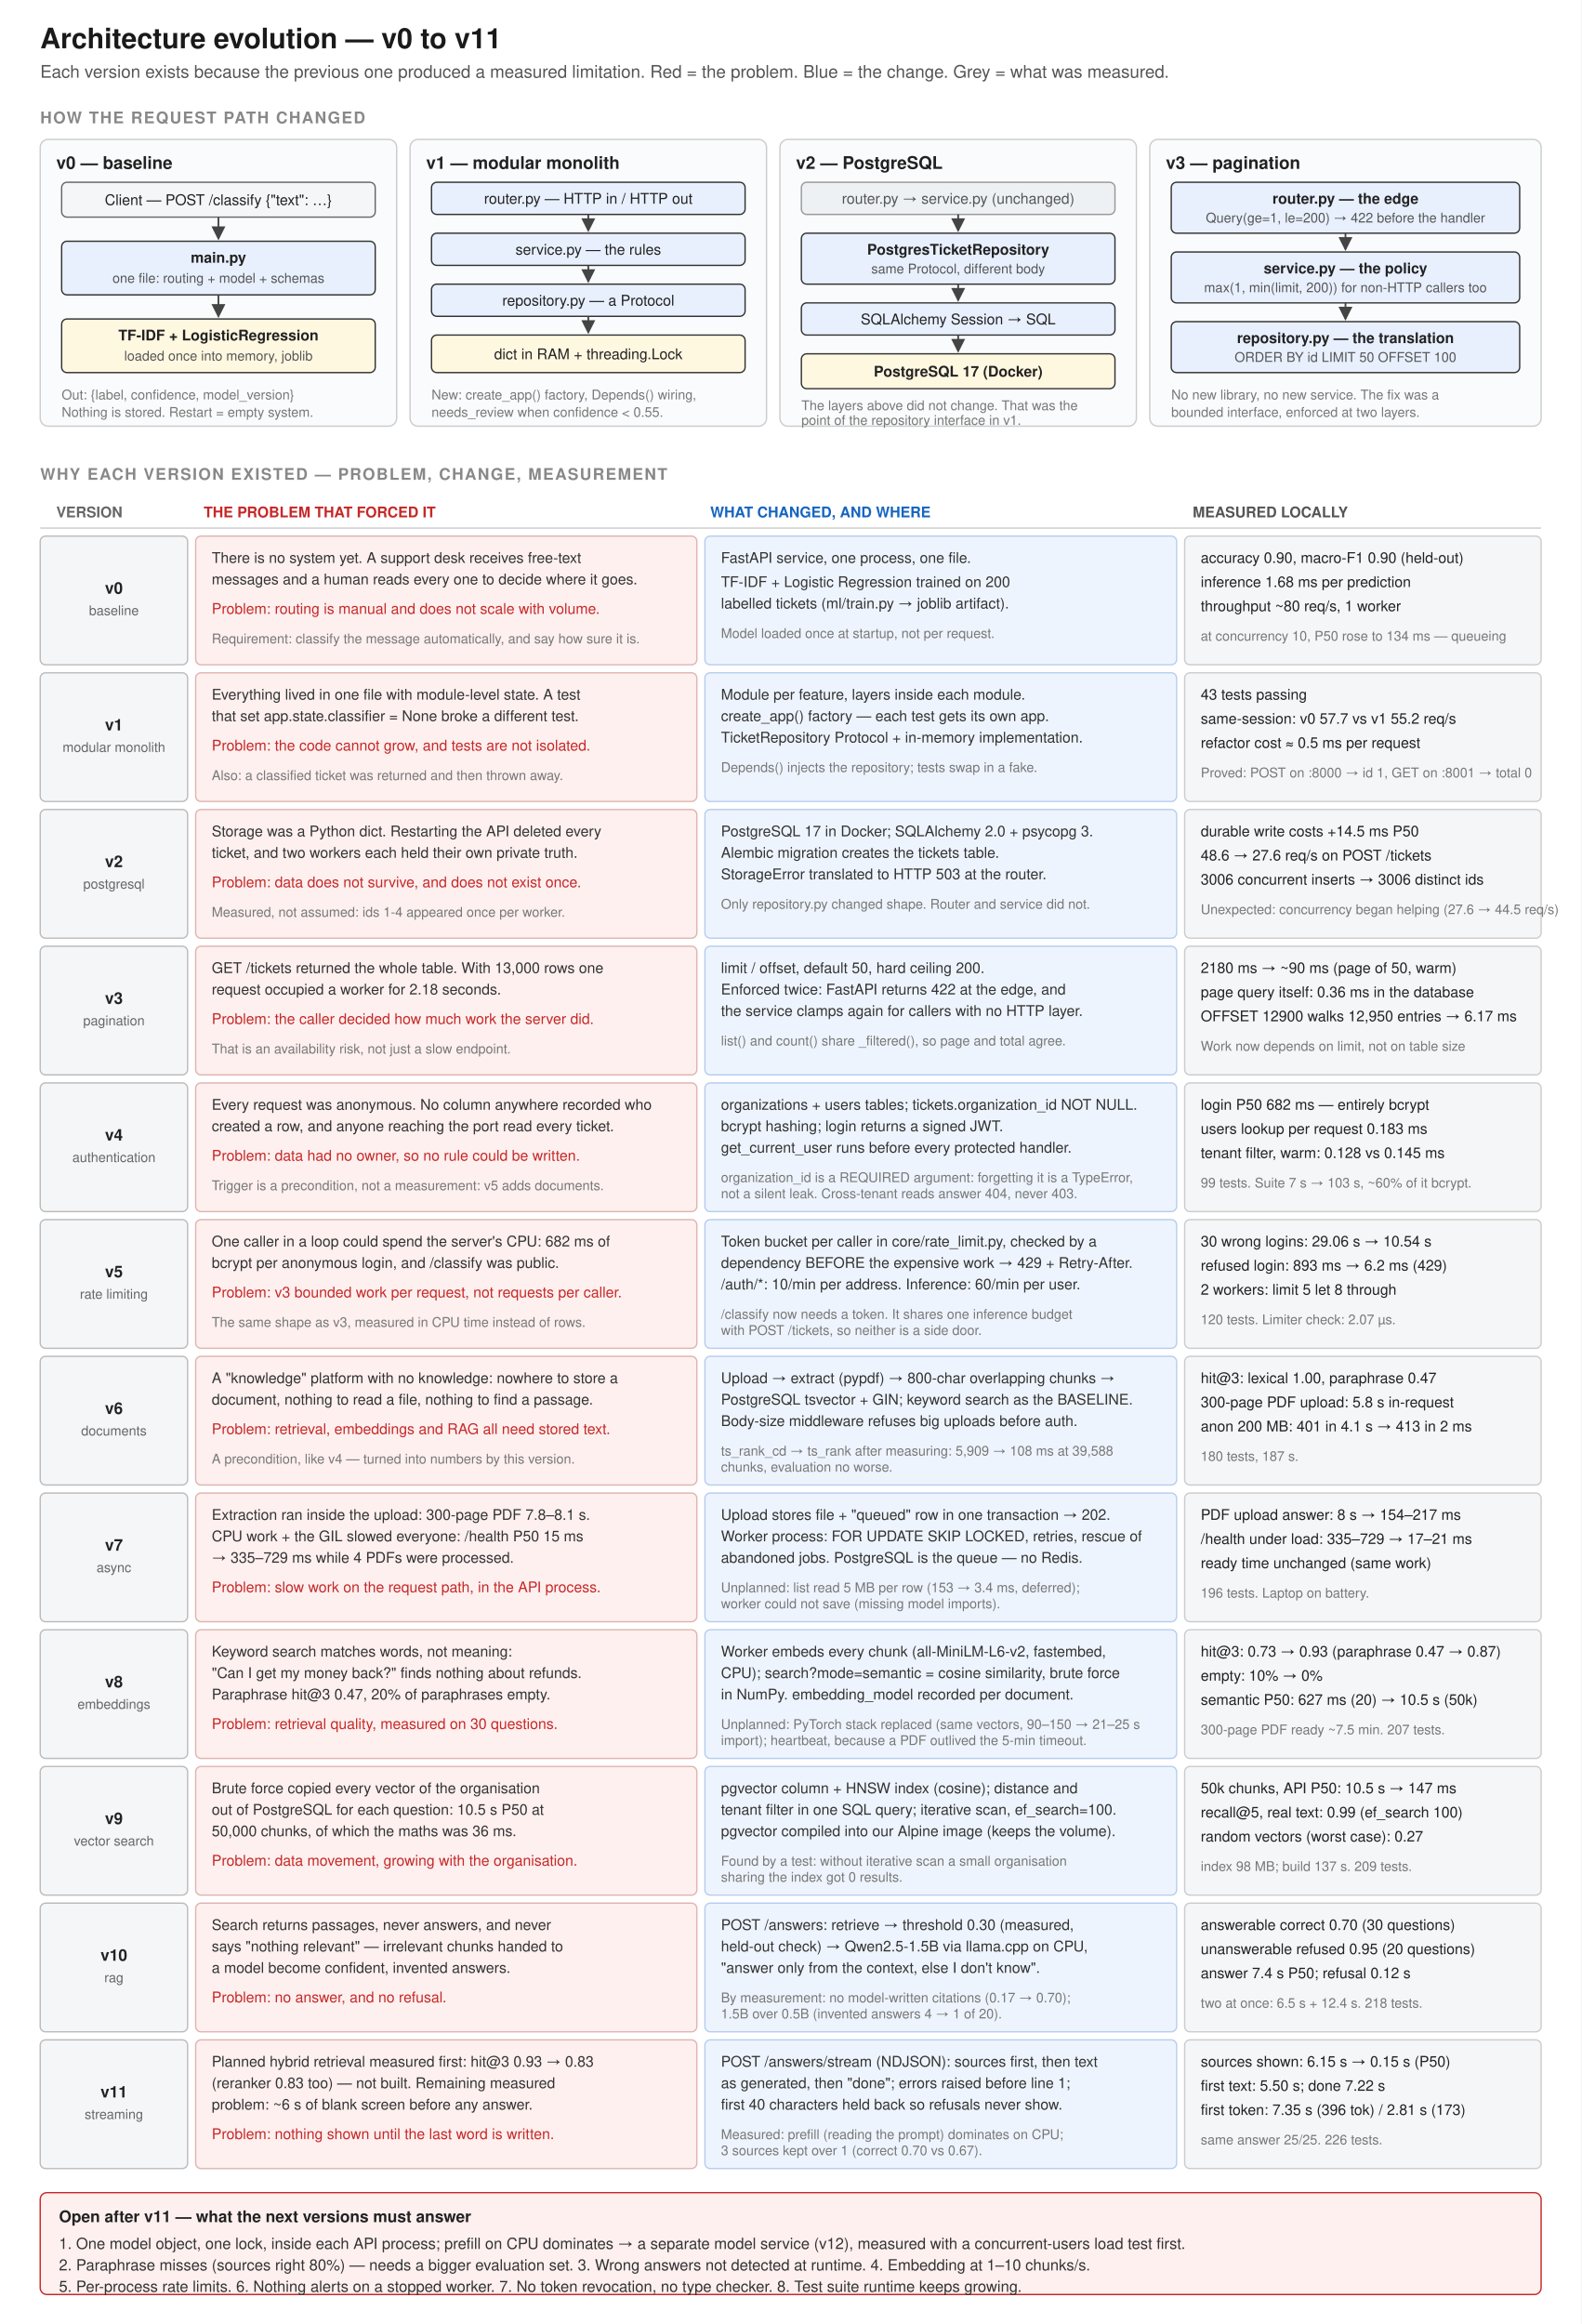
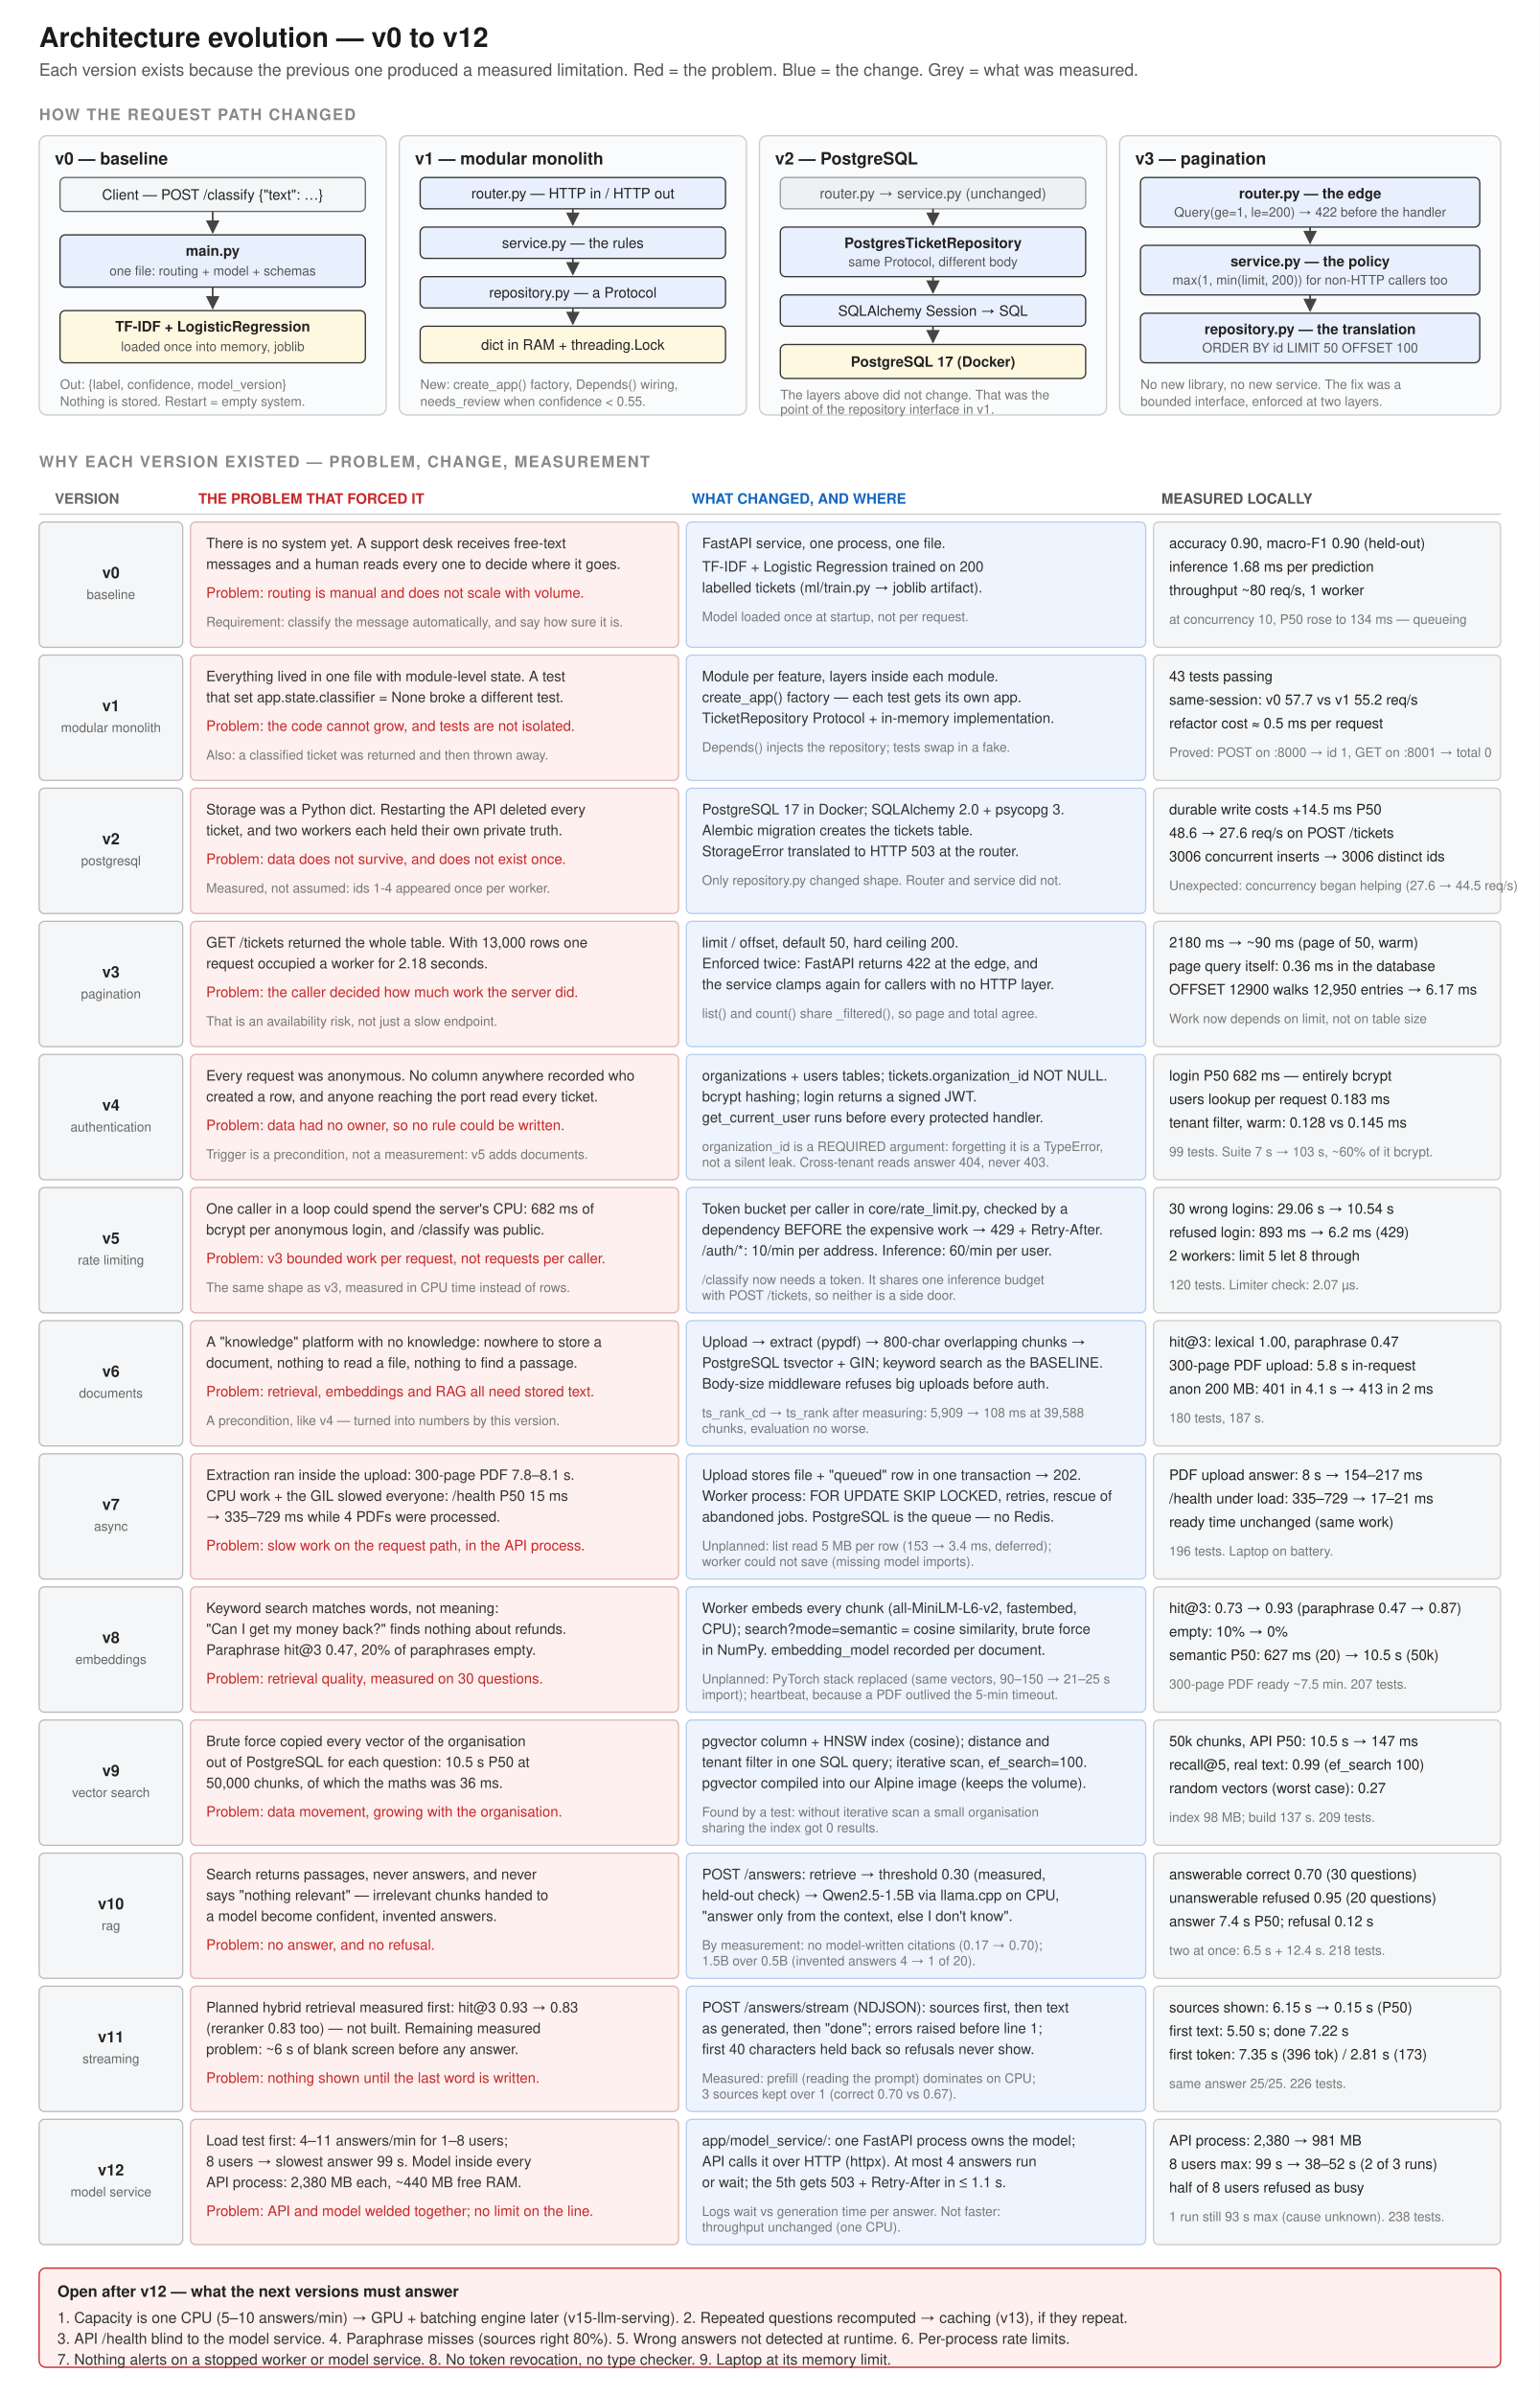
- <svg xmlns="http://www.w3.org/2000/svg" width="1180" height="1734" viewBox="0 0 1180 1734" font-family="Segoe UI, Helvetica, Arial, sans-serif" font-size="13">
+ <svg xmlns="http://www.w3.org/2000/svg" width="1180" height="1836" viewBox="0 0 1180 1836" font-family="Segoe UI, Helvetica, Arial, sans-serif" font-size="13">
  <defs>
    <marker id="a" markerWidth="8" markerHeight="8" refX="7" refY="4" orient="auto" markerUnits="strokeWidth">
      <path d="M0,0 L8,4 L0,8 z" fill="#444" />
    </marker>
  </defs>
-   <rect width="1180" height="1734" fill="#ffffff" />
-   <text x="30" y="36" font-size="21" font-weight="bold" fill="#1a1a1a">Architecture evolution — v0 to v11</text>
+   <rect width="1180" height="1836" fill="#ffffff" />
+   <text x="30" y="36" font-size="21" font-weight="bold" fill="#1a1a1a">Architecture evolution — v0 to v12</text>
  <text x="30" y="58" fill="#555">Each version exists because the previous one produced a measured limitation. Red = the problem. Blue = the change. Grey = what was measured.</text>
  <text x="30" y="92" font-size="12" font-weight="bold" fill="#888" letter-spacing="1">HOW THE REQUEST PATH CHANGED</text>
  <rect x="30" y="104" width="266" height="214" rx="6" fill="#fafbfc" stroke="#ccc" />
  <text x="42" y="126" font-weight="bold" font-size="13" fill="#222">v0 — baseline</text>
  <rect x="46" y="136" width="234" height="26" rx="4" fill="#f4f6f8" stroke="#666" />
  <text x="163" y="153" text-anchor="middle" font-size="11" fill="#222">Client — POST /classify {"text": …}</text>
  <line x1="163" y1="162" x2="163" y2="178" stroke="#444" stroke-width="1.3" marker-end="url(#a)" />
  <rect x="46" y="180" width="234" height="40" rx="4" fill="#e8f0fe" stroke="#333" />
  <text x="163" y="196" text-anchor="middle" font-size="11" font-weight="bold" fill="#222">main.py</text>
  <text x="163" y="211" text-anchor="middle" font-size="10" fill="#555">one file: routing + model + schemas</text>
  <line x1="163" y1="220" x2="163" y2="236" stroke="#444" stroke-width="1.3" marker-end="url(#a)" />
  <rect x="46" y="238" width="234" height="40" rx="4" fill="#fff8e1" stroke="#333" />
  <text x="163" y="254" text-anchor="middle" font-size="11" font-weight="bold" fill="#222">TF-IDF + LogisticRegression</text>
  <text x="163" y="269" text-anchor="middle" font-size="10" fill="#555">loaded once into memory, joblib</text>
  <text x="46" y="298" font-size="10" fill="#777">Out: {label, confidence, model_version}</text>
  <text x="46" y="311" font-size="10" fill="#777">Nothing is stored. Restart = empty system.</text>
  <rect x="306" y="104" width="266" height="214" rx="6" fill="#fafbfc" stroke="#ccc" />
  <text x="318" y="126" font-weight="bold" font-size="13" fill="#222">v1 — modular monolith</text>
  <rect x="322" y="136" width="234" height="24" rx="4" fill="#e8f0fe" stroke="#333" />
  <text x="439" y="152" text-anchor="middle" font-size="11" fill="#222">router.py — HTTP in / HTTP out</text>
  <line x1="439" y1="160" x2="439" y2="172" stroke="#444" stroke-width="1.3" marker-end="url(#a)" />
  <rect x="322" y="174" width="234" height="24" rx="4" fill="#e8f0fe" stroke="#333" />
  <text x="439" y="190" text-anchor="middle" font-size="11" fill="#222">service.py — the rules</text>
  <line x1="439" y1="198" x2="439" y2="210" stroke="#444" stroke-width="1.3" marker-end="url(#a)" />
  <rect x="322" y="212" width="234" height="24" rx="4" fill="#e8f0fe" stroke="#333" />
  <text x="439" y="228" text-anchor="middle" font-size="11" fill="#222">repository.py — a Protocol</text>
  <line x1="439" y1="236" x2="439" y2="248" stroke="#444" stroke-width="1.3" marker-end="url(#a)" />
  <rect x="322" y="250" width="234" height="28" rx="4" fill="#fff8e1" stroke="#333" />
  <text x="439" y="268" text-anchor="middle" font-size="11" fill="#222">dict in RAM + threading.Lock</text>
  <text x="322" y="298" font-size="10" fill="#777">New: create_app() factory, Depends() wiring,</text>
  <text x="322" y="311" font-size="10" fill="#777">needs_review when confidence &lt; 0.55.</text>
  <rect x="582" y="104" width="266" height="214" rx="6" fill="#fafbfc" stroke="#ccc" />
  <text x="594" y="126" font-weight="bold" font-size="13" fill="#222">v2 — PostgreSQL</text>
  <rect x="598" y="136" width="234" height="24" rx="4" fill="#eef1f4" stroke="#999" />
  <text x="715" y="152" text-anchor="middle" font-size="11" fill="#555">router.py → service.py (unchanged)</text>
  <line x1="715" y1="160" x2="715" y2="172" stroke="#444" stroke-width="1.3" marker-end="url(#a)" />
  <rect x="598" y="174" width="234" height="38" rx="4" fill="#e8f0fe" stroke="#333" />
  <text x="715" y="190" text-anchor="middle" font-size="11" font-weight="bold" fill="#222">PostgresTicketRepository</text>
  <text x="715" y="204" text-anchor="middle" font-size="10" fill="#555">same Protocol, different body</text>
  <line x1="715" y1="212" x2="715" y2="224" stroke="#444" stroke-width="1.3" marker-end="url(#a)" />
  <rect x="598" y="226" width="234" height="24" rx="4" fill="#e8f0fe" stroke="#333" />
  <text x="715" y="242" text-anchor="middle" font-size="11" fill="#222">SQLAlchemy Session → SQL</text>
  <line x1="715" y1="250" x2="715" y2="262" stroke="#444" stroke-width="1.3" marker-end="url(#a)" />
  <rect x="598" y="264" width="234" height="26" rx="4" fill="#fff8e1" stroke="#333" />
  <text x="715" y="281" text-anchor="middle" font-size="11" font-weight="bold" fill="#222">PostgreSQL 17 (Docker)</text>
  <text x="598" y="306" font-size="10" fill="#777">The layers above did not change. That was the</text>
  <text x="598" y="317" font-size="10" fill="#777">point of the repository interface in v1.</text>
  <rect x="858" y="104" width="292" height="214" rx="6" fill="#fafbfc" stroke="#ccc" />
  <text x="870" y="126" font-weight="bold" font-size="13" fill="#222">v3 — pagination</text>
  <rect x="874" y="136" width="260" height="38" rx="4" fill="#e8f0fe" stroke="#333" />
  <text x="1004" y="152" text-anchor="middle" font-size="11" font-weight="bold" fill="#222">router.py — the edge</text>
  <text x="1004" y="166" text-anchor="middle" font-size="10" fill="#555">Query(ge=1, le=200) → 422 before the handler</text>
  <line x1="1004" y1="174" x2="1004" y2="186" stroke="#444" stroke-width="1.3" marker-end="url(#a)" />
  <rect x="874" y="188" width="260" height="38" rx="4" fill="#e8f0fe" stroke="#333" />
  <text x="1004" y="204" text-anchor="middle" font-size="11" font-weight="bold" fill="#222">service.py — the policy</text>
  <text x="1004" y="218" text-anchor="middle" font-size="10" fill="#555">max(1, min(limit, 200)) for non-HTTP callers too</text>
  <line x1="1004" y1="226" x2="1004" y2="238" stroke="#444" stroke-width="1.3" marker-end="url(#a)" />
  <rect x="874" y="240" width="260" height="38" rx="4" fill="#e8f0fe" stroke="#333" />
  <text x="1004" y="256" text-anchor="middle" font-size="11" font-weight="bold" fill="#222">repository.py — the translation</text>
  <text x="1004" y="270" text-anchor="middle" font-size="10" fill="#555">ORDER BY id LIMIT 50 OFFSET 100</text>
  <text x="874" y="298" font-size="10" fill="#777">No new library, no new service. The fix was a</text>
  <text x="874" y="311" font-size="10" fill="#777">bounded interface, enforced at two layers.</text>
  <text x="30" y="358" font-size="12" font-weight="bold" fill="#888" letter-spacing="1">WHY EACH VERSION EXISTED — PROBLEM, CHANGE, MEASUREMENT</text>
  <text x="42" y="386" font-size="11" font-weight="bold" fill="#666">VERSION</text>
  <text x="152" y="386" font-size="11" font-weight="bold" fill="#c62828">THE PROBLEM THAT FORCED IT</text>
  <text x="530" y="386" font-size="11" font-weight="bold" fill="#1565c0">WHAT CHANGED, AND WHERE</text>
  <text x="890" y="386" font-size="11" font-weight="bold" fill="#555">MEASURED LOCALLY</text>
  <line x1="30" y1="394" x2="1150" y2="394" stroke="#ccc" />
  <rect x="30" y="400" width="110" height="96" rx="4" fill="#f4f6f8" stroke="#bbb" />
  <text x="85" y="443" text-anchor="middle" font-size="12" font-weight="bold" fill="#222">v0</text>
  <text x="85" y="459" text-anchor="middle" font-size="10" fill="#666">baseline</text>
  <rect x="146" y="400" width="374" height="96" rx="4" fill="#fdf0ef" stroke="#e0b4b0" />
  <text x="158" y="420" font-size="11" fill="#333">There is no system yet. A support desk receives free-text</text>
  <text x="158" y="436" font-size="11" fill="#333">messages and a human reads every one to decide where it goes.</text>
  <text x="158" y="458" font-size="11" fill="#c62828">Problem: routing is manual and does not scale with volume.</text>
  <text x="158" y="480" font-size="10" fill="#777">Requirement: classify the message automatically, and say how sure it is.</text>
  <rect x="526" y="400" width="352" height="96" rx="4" fill="#eef4fd" stroke="#b6cdf0" />
  <text x="538" y="420" font-size="11" fill="#333">FastAPI service, one process, one file.</text>
  <text x="538" y="438" font-size="11" fill="#333">TF-IDF + Logistic Regression trained on 200</text>
  <text x="538" y="454" font-size="11" fill="#333">labelled tickets (ml/train.py → joblib artifact).</text>
  <text x="538" y="476" font-size="10" fill="#777">Model loaded once at startup, not per request.</text>
  <rect x="884" y="400" width="266" height="96" rx="4" fill="#f4f6f8" stroke="#ccc" />
  <text x="896" y="420" font-size="11" fill="#222">accuracy 0.90, macro-F1 0.90 (held-out)</text>
  <text x="896" y="438" font-size="11" fill="#222">inference 1.68 ms per prediction</text>
  <text x="896" y="456" font-size="11" fill="#222">throughput ~80 req/s, 1 worker</text>
  <text x="896" y="478" font-size="10" fill="#777">at concurrency 10, P50 rose to 134 ms — queueing</text>
  <rect x="30" y="502" width="110" height="96" rx="4" fill="#f4f6f8" stroke="#bbb" />
  <text x="85" y="545" text-anchor="middle" font-size="12" font-weight="bold" fill="#222">v1</text>
  <text x="85" y="561" text-anchor="middle" font-size="10" fill="#666">modular monolith</text>
  <rect x="146" y="502" width="374" height="96" rx="4" fill="#fdf0ef" stroke="#e0b4b0" />
  <text x="158" y="522" font-size="11" fill="#333">Everything lived in one file with module-level state. A test</text>
  <text x="158" y="538" font-size="11" fill="#333">that set app.state.classifier = None broke a different test.</text>
  <text x="158" y="560" font-size="11" fill="#c62828">Problem: the code cannot grow, and tests are not isolated.</text>
  <text x="158" y="582" font-size="10" fill="#777">Also: a classified ticket was returned and then thrown away.</text>
  <rect x="526" y="502" width="352" height="96" rx="4" fill="#eef4fd" stroke="#b6cdf0" />
  <text x="538" y="522" font-size="11" fill="#333">Module per feature, layers inside each module.</text>
  <text x="538" y="538" font-size="11" fill="#333">create_app() factory — each test gets its own app.</text>
  <text x="538" y="554" font-size="11" fill="#333">TicketRepository Protocol + in-memory implementation.</text>
  <text x="538" y="576" font-size="10" fill="#777">Depends() injects the repository; tests swap in a fake.</text>
  <rect x="884" y="502" width="266" height="96" rx="4" fill="#f4f6f8" stroke="#ccc" />
  <text x="896" y="522" font-size="11" fill="#222">43 tests passing</text>
  <text x="896" y="540" font-size="11" fill="#222">same-session: v0 57.7 vs v1 55.2 req/s</text>
  <text x="896" y="558" font-size="11" fill="#222">refactor cost ≈ 0.5 ms per request</text>
  <text x="896" y="580" font-size="10" fill="#777">Proved: POST on :8000 → id 1, GET on :8001 → total 0</text>
  <rect x="30" y="604" width="110" height="96" rx="4" fill="#f4f6f8" stroke="#bbb" />
  <text x="85" y="647" text-anchor="middle" font-size="12" font-weight="bold" fill="#222">v2</text>
  <text x="85" y="663" text-anchor="middle" font-size="10" fill="#666">postgresql</text>
  <rect x="146" y="604" width="374" height="96" rx="4" fill="#fdf0ef" stroke="#e0b4b0" />
  <text x="158" y="624" font-size="11" fill="#333">Storage was a Python dict. Restarting the API deleted every</text>
  <text x="158" y="640" font-size="11" fill="#333">ticket, and two workers each held their own private truth.</text>
  <text x="158" y="662" font-size="11" fill="#c62828">Problem: data does not survive, and does not exist once.</text>
  <text x="158" y="684" font-size="10" fill="#777">Measured, not assumed: ids 1-4 appeared once per worker.</text>
  <rect x="526" y="604" width="352" height="96" rx="4" fill="#eef4fd" stroke="#b6cdf0" />
  <text x="538" y="624" font-size="11" fill="#333">PostgreSQL 17 in Docker; SQLAlchemy 2.0 + psycopg 3.</text>
  <text x="538" y="640" font-size="11" fill="#333">Alembic migration creates the tickets table.</text>
  <text x="538" y="656" font-size="11" fill="#333">StorageError translated to HTTP 503 at the router.</text>
  <text x="538" y="678" font-size="10" fill="#777">Only repository.py changed shape. Router and service did not.</text>
  <rect x="884" y="604" width="266" height="96" rx="4" fill="#f4f6f8" stroke="#ccc" />
  <text x="896" y="624" font-size="11" fill="#222">durable write costs +14.5 ms P50</text>
  <text x="896" y="642" font-size="11" fill="#222">48.6 → 27.6 req/s on POST /tickets</text>
  <text x="896" y="660" font-size="11" fill="#222">3006 concurrent inserts → 3006 distinct ids</text>
  <text x="896" y="682" font-size="10" fill="#777">Unexpected: concurrency began helping (27.6 → 44.5 req/s)</text>
  <rect x="30" y="706" width="110" height="96" rx="4" fill="#f4f6f8" stroke="#bbb" />
  <text x="85" y="749" text-anchor="middle" font-size="12" font-weight="bold" fill="#222">v3</text>
  <text x="85" y="765" text-anchor="middle" font-size="10" fill="#666">pagination</text>
  <rect x="146" y="706" width="374" height="96" rx="4" fill="#fdf0ef" stroke="#e0b4b0" />
  <text x="158" y="726" font-size="11" fill="#333">GET /tickets returned the whole table. With 13,000 rows one</text>
  <text x="158" y="742" font-size="11" fill="#333">request occupied a worker for 2.18 seconds.</text>
  <text x="158" y="764" font-size="11" fill="#c62828">Problem: the caller decided how much work the server did.</text>
  <text x="158" y="786" font-size="10" fill="#777">That is an availability risk, not just a slow endpoint.</text>
  <rect x="526" y="706" width="352" height="96" rx="4" fill="#eef4fd" stroke="#b6cdf0" />
  <text x="538" y="726" font-size="11" fill="#333">limit / offset, default 50, hard ceiling 200.</text>
  <text x="538" y="742" font-size="11" fill="#333">Enforced twice: FastAPI returns 422 at the edge, and</text>
  <text x="538" y="758" font-size="11" fill="#333">the service clamps again for callers with no HTTP layer.</text>
  <text x="538" y="780" font-size="10" fill="#777">list() and count() share _filtered(), so page and total agree.</text>
  <rect x="884" y="706" width="266" height="96" rx="4" fill="#f4f6f8" stroke="#ccc" />
  <text x="896" y="726" font-size="11" fill="#222">2180 ms → ~90 ms (page of 50, warm)</text>
  <text x="896" y="744" font-size="11" fill="#222">page query itself: 0.36 ms in the database</text>
  <text x="896" y="762" font-size="11" fill="#222">OFFSET 12900 walks 12,950 entries → 6.17 ms</text>
  <text x="896" y="784" font-size="10" fill="#777">Work now depends on limit, not on table size</text>
  <rect x="30" y="808" width="110" height="96" rx="4" fill="#f4f6f8" stroke="#bbb" />
  <text x="85" y="851" text-anchor="middle" font-size="12" font-weight="bold" fill="#222">v4</text>
  <text x="85" y="867" text-anchor="middle" font-size="10" fill="#666">authentication</text>
  <rect x="146" y="808" width="374" height="96" rx="4" fill="#fdf0ef" stroke="#e0b4b0" />
  <text x="158" y="828" font-size="11" fill="#333">Every request was anonymous. No column anywhere recorded who</text>
  <text x="158" y="844" font-size="11" fill="#333">created a row, and anyone reaching the port read every ticket.</text>
  <text x="158" y="866" font-size="11" fill="#c62828">Problem: data had no owner, so no rule could be written.</text>
  <text x="158" y="888" font-size="10" fill="#777">Trigger is a precondition, not a measurement: v5 adds documents.</text>
  <rect x="526" y="808" width="352" height="96" rx="4" fill="#eef4fd" stroke="#b6cdf0" />
  <text x="538" y="828" font-size="11" fill="#333">organizations + users tables; tickets.organization_id NOT NULL.</text>
  <text x="538" y="844" font-size="11" fill="#333">bcrypt hashing; login returns a signed JWT.</text>
  <text x="538" y="860" font-size="11" fill="#333">get_current_user runs before every protected handler.</text>
  <text x="538" y="882" font-size="10" fill="#777">organization_id is a REQUIRED argument: forgetting it is a TypeError,</text>
  <text x="538" y="894" font-size="10" fill="#777">not a silent leak. Cross-tenant reads answer 404, never 403.</text>
  <rect x="884" y="808" width="266" height="96" rx="4" fill="#f4f6f8" stroke="#ccc" />
  <text x="896" y="828" font-size="11" fill="#222">login P50 682 ms — entirely bcrypt</text>
  <text x="896" y="846" font-size="11" fill="#222">users lookup per request 0.183 ms</text>
  <text x="896" y="864" font-size="11" fill="#222">tenant filter, warm: 0.128 vs 0.145 ms</text>
  <text x="896" y="886" font-size="10" fill="#777">99 tests. Suite 7 s → 103 s, ~60% of it bcrypt.</text>
  <rect x="30" y="910" width="110" height="96" rx="4" fill="#f4f6f8" stroke="#bbb" />
  <text x="85" y="953" text-anchor="middle" font-size="12" font-weight="bold" fill="#222">v5</text>
  <text x="85" y="969" text-anchor="middle" font-size="10" fill="#666">rate limiting</text>
  <rect x="146" y="910" width="374" height="96" rx="4" fill="#fdf0ef" stroke="#e0b4b0" />
  <text x="158" y="930" font-size="11" fill="#333">One caller in a loop could spend the server's CPU: 682 ms of</text>
  <text x="158" y="946" font-size="11" fill="#333">bcrypt per anonymous login, and /classify was public.</text>
  <text x="158" y="968" font-size="11" fill="#c62828">Problem: v3 bounded work per request, not requests per caller.</text>
  <text x="158" y="990" font-size="10" fill="#777">The same shape as v3, measured in CPU time instead of rows.</text>
  <rect x="526" y="910" width="352" height="96" rx="4" fill="#eef4fd" stroke="#b6cdf0" />
  <text x="538" y="930" font-size="11" fill="#333">Token bucket per caller in core/rate_limit.py, checked by a</text>
  <text x="538" y="946" font-size="11" fill="#333">dependency BEFORE the expensive work → 429 + Retry-After.</text>
  <text x="538" y="962" font-size="11" fill="#333">/auth/*: 10/min per address. Inference: 60/min per user.</text>
  <text x="538" y="984" font-size="10" fill="#777">/classify now needs a token. It shares one inference budget</text>
  <text x="538" y="996" font-size="10" fill="#777">with POST /tickets, so neither is a side door.</text>
  <rect x="884" y="910" width="266" height="96" rx="4" fill="#f4f6f8" stroke="#ccc" />
  <text x="896" y="930" font-size="11" fill="#222">30 wrong logins: 29.06 s → 10.54 s</text>
  <text x="896" y="948" font-size="11" fill="#222">refused login: 893 ms → 6.2 ms (429)</text>
  <text x="896" y="966" font-size="11" fill="#222">2 workers: limit 5 let 8 through</text>
  <text x="896" y="988" font-size="10" fill="#777">120 tests. Limiter check: 2.07 µs.</text>
  <rect x="30" y="1012" width="110" height="96" rx="4" fill="#f4f6f8" stroke="#bbb" />
  <text x="85" y="1055" text-anchor="middle" font-size="12" font-weight="bold" fill="#222">v6</text>
  <text x="85" y="1071" text-anchor="middle" font-size="10" fill="#666">documents</text>
  <rect x="146" y="1012" width="374" height="96" rx="4" fill="#fdf0ef" stroke="#e0b4b0" />
  <text x="158" y="1032" font-size="11" fill="#333">A "knowledge" platform with no knowledge: nowhere to store a</text>
  <text x="158" y="1048" font-size="11" fill="#333">document, nothing to read a file, nothing to find a passage.</text>
  <text x="158" y="1070" font-size="11" fill="#c62828">Problem: retrieval, embeddings and RAG all need stored text.</text>
  <text x="158" y="1092" font-size="10" fill="#777">A precondition, like v4 — turned into numbers by this version.</text>
  <rect x="526" y="1012" width="352" height="96" rx="4" fill="#eef4fd" stroke="#b6cdf0" />
  <text x="538" y="1032" font-size="11" fill="#333">Upload → extract (pypdf) → 800-char overlapping chunks →</text>
  <text x="538" y="1048" font-size="11" fill="#333">PostgreSQL tsvector + GIN; keyword search as the BASELINE.</text>
  <text x="538" y="1064" font-size="11" fill="#333">Body-size middleware refuses big uploads before auth.</text>
  <text x="538" y="1086" font-size="10" fill="#777">ts_rank_cd → ts_rank after measuring: 5,909 → 108 ms at 39,588</text>
  <text x="538" y="1098" font-size="10" fill="#777">chunks, evaluation no worse.</text>
  <rect x="884" y="1012" width="266" height="96" rx="4" fill="#f4f6f8" stroke="#ccc" />
  <text x="896" y="1032" font-size="11" fill="#222">hit@3: lexical 1.00, paraphrase 0.47</text>
  <text x="896" y="1050" font-size="11" fill="#222">300-page PDF upload: 5.8 s in-request</text>
  <text x="896" y="1068" font-size="11" fill="#222">anon 200 MB: 401 in 4.1 s → 413 in 2 ms</text>
  <text x="896" y="1090" font-size="10" fill="#777">180 tests, 187 s.</text>
  <rect x="30" y="1114" width="110" height="96" rx="4" fill="#f4f6f8" stroke="#bbb" />
  <text x="85" y="1157" text-anchor="middle" font-size="12" font-weight="bold" fill="#222">v7</text>
  <text x="85" y="1173" text-anchor="middle" font-size="10" fill="#666">async</text>
  <rect x="146" y="1114" width="374" height="96" rx="4" fill="#fdf0ef" stroke="#e0b4b0" />
  <text x="158" y="1134" font-size="11" fill="#333">Extraction ran inside the upload: 300-page PDF 7.8–8.1 s.</text>
  <text x="158" y="1150" font-size="11" fill="#333">CPU work + the GIL slowed everyone: /health P50 15 ms</text>
  <text x="158" y="1166" font-size="11" fill="#333">→ 335–729 ms while 4 PDFs were processed.</text>
  <text x="158" y="1188" font-size="11" fill="#c62828">Problem: slow work on the request path, in the API process.</text>
  <rect x="526" y="1114" width="352" height="96" rx="4" fill="#eef4fd" stroke="#b6cdf0" />
  <text x="538" y="1134" font-size="11" fill="#333">Upload stores file + "queued" row in one transaction → 202.</text>
  <text x="538" y="1150" font-size="11" fill="#333">Worker process: FOR UPDATE SKIP LOCKED, retries, rescue of</text>
  <text x="538" y="1166" font-size="11" fill="#333">abandoned jobs. PostgreSQL is the queue — no Redis.</text>
  <text x="538" y="1188" font-size="10" fill="#777">Unplanned: list read 5 MB per row (153 → 3.4 ms, deferred);</text>
  <text x="538" y="1200" font-size="10" fill="#777">worker could not save (missing model imports).</text>
  <rect x="884" y="1114" width="266" height="96" rx="4" fill="#f4f6f8" stroke="#ccc" />
  <text x="896" y="1134" font-size="11" fill="#222">PDF upload answer: 8 s → 154–217 ms</text>
  <text x="896" y="1152" font-size="11" fill="#222">/health under load: 335–729 → 17–21 ms</text>
  <text x="896" y="1170" font-size="11" fill="#222">ready time unchanged (same work)</text>
  <text x="896" y="1192" font-size="10" fill="#777">196 tests. Laptop on battery.</text>
  <rect x="30" y="1216" width="110" height="96" rx="4" fill="#f4f6f8" stroke="#bbb" />
  <text x="85" y="1259" text-anchor="middle" font-size="12" font-weight="bold" fill="#222">v8</text>
  <text x="85" y="1275" text-anchor="middle" font-size="10" fill="#666">embeddings</text>
  <rect x="146" y="1216" width="374" height="96" rx="4" fill="#fdf0ef" stroke="#e0b4b0" />
  <text x="158" y="1236" font-size="11" fill="#333">Keyword search matches words, not meaning:</text>
  <text x="158" y="1252" font-size="11" fill="#333">"Can I get my money back?" finds nothing about refunds.</text>
  <text x="158" y="1268" font-size="11" fill="#333">Paraphrase hit@3 0.47, 20% of paraphrases empty.</text>
  <text x="158" y="1290" font-size="11" fill="#c62828">Problem: retrieval quality, measured on 30 questions.</text>
  <rect x="526" y="1216" width="352" height="96" rx="4" fill="#eef4fd" stroke="#b6cdf0" />
  <text x="538" y="1236" font-size="11" fill="#333">Worker embeds every chunk (all-MiniLM-L6-v2, fastembed,</text>
  <text x="538" y="1252" font-size="11" fill="#333">CPU); search?mode=semantic = cosine similarity, brute force</text>
  <text x="538" y="1268" font-size="11" fill="#333">in NumPy. embedding_model recorded per document.</text>
  <text x="538" y="1290" font-size="10" fill="#777">Unplanned: PyTorch stack replaced (same vectors, 90–150 → 21–25 s</text>
  <text x="538" y="1302" font-size="10" fill="#777">import); heartbeat, because a PDF outlived the 5-min timeout.</text>
  <rect x="884" y="1216" width="266" height="96" rx="4" fill="#f4f6f8" stroke="#ccc" />
  <text x="896" y="1236" font-size="11" fill="#222">hit@3: 0.73 → 0.93 (paraphrase 0.47 → 0.87)</text>
  <text x="896" y="1254" font-size="11" fill="#222">empty: 10% → 0%</text>
  <text x="896" y="1272" font-size="11" fill="#222">semantic P50: 627 ms (20) → 10.5 s (50k)</text>
  <text x="896" y="1294" font-size="10" fill="#777">300-page PDF ready ~7.5 min. 207 tests.</text>
  <rect x="30" y="1318" width="110" height="96" rx="4" fill="#f4f6f8" stroke="#bbb" />
  <text x="85" y="1361" text-anchor="middle" font-size="12" font-weight="bold" fill="#222">v9</text>
  <text x="85" y="1377" text-anchor="middle" font-size="10" fill="#666">vector search</text>
  <rect x="146" y="1318" width="374" height="96" rx="4" fill="#fdf0ef" stroke="#e0b4b0" />
  <text x="158" y="1338" font-size="11" fill="#333">Brute force copied every vector of the organisation</text>
  <text x="158" y="1354" font-size="11" fill="#333">out of PostgreSQL for each question: 10.5 s P50 at</text>
  <text x="158" y="1370" font-size="11" fill="#333">50,000 chunks, of which the maths was 36 ms.</text>
  <text x="158" y="1392" font-size="11" fill="#c62828">Problem: data movement, growing with the organisation.</text>
  <rect x="526" y="1318" width="352" height="96" rx="4" fill="#eef4fd" stroke="#b6cdf0" />
  <text x="538" y="1338" font-size="11" fill="#333">pgvector column + HNSW index (cosine); distance and</text>
  <text x="538" y="1354" font-size="11" fill="#333">tenant filter in one SQL query; iterative scan, ef_search=100.</text>
  <text x="538" y="1370" font-size="11" fill="#333">pgvector compiled into our Alpine image (keeps the volume).</text>
  <text x="538" y="1392" font-size="10" fill="#777">Found by a test: without iterative scan a small organisation</text>
  <text x="538" y="1404" font-size="10" fill="#777">sharing the index got 0 results.</text>
  <rect x="884" y="1318" width="266" height="96" rx="4" fill="#f4f6f8" stroke="#ccc" />
  <text x="896" y="1338" font-size="11" fill="#222">50k chunks, API P50: 10.5 s → 147 ms</text>
  <text x="896" y="1356" font-size="11" fill="#222">recall@5, real text: 0.99 (ef_search 100)</text>
  <text x="896" y="1374" font-size="11" fill="#222">random vectors (worst case): 0.27</text>
  <text x="896" y="1396" font-size="10" fill="#777">index 98 MB; build 137 s. 209 tests.</text>
  <rect x="30" y="1420" width="110" height="96" rx="4" fill="#f4f6f8" stroke="#bbb" />
  <text x="85" y="1463" text-anchor="middle" font-size="12" font-weight="bold" fill="#222">v10</text>
  <text x="85" y="1479" text-anchor="middle" font-size="10" fill="#666">rag</text>
  <rect x="146" y="1420" width="374" height="96" rx="4" fill="#fdf0ef" stroke="#e0b4b0" />
  <text x="158" y="1440" font-size="11" fill="#333">Search returns passages, never answers, and never</text>
  <text x="158" y="1456" font-size="11" fill="#333">says "nothing relevant" — irrelevant chunks handed to</text>
  <text x="158" y="1472" font-size="11" fill="#333">a model become confident, invented answers.</text>
  <text x="158" y="1494" font-size="11" fill="#c62828">Problem: no answer, and no refusal.</text>
  <rect x="526" y="1420" width="352" height="96" rx="4" fill="#eef4fd" stroke="#b6cdf0" />
  <text x="538" y="1440" font-size="11" fill="#333">POST /answers: retrieve → threshold 0.30 (measured,</text>
  <text x="538" y="1456" font-size="11" fill="#333">held-out check) → Qwen2.5-1.5B via llama.cpp on CPU,</text>
  <text x="538" y="1472" font-size="11" fill="#333">"answer only from the context, else I don't know".</text>
  <text x="538" y="1494" font-size="10" fill="#777">By measurement: no model-written citations (0.17 → 0.70);</text>
  <text x="538" y="1506" font-size="10" fill="#777">1.5B over 0.5B (invented answers 4 → 1 of 20).</text>
  <rect x="884" y="1420" width="266" height="96" rx="4" fill="#f4f6f8" stroke="#ccc" />
  <text x="896" y="1440" font-size="11" fill="#222">answerable correct 0.70 (30 questions)</text>
  <text x="896" y="1458" font-size="11" fill="#222">unanswerable refused 0.95 (20 questions)</text>
  <text x="896" y="1476" font-size="11" fill="#222">answer 7.4 s P50; refusal 0.12 s</text>
  <text x="896" y="1498" font-size="10" fill="#777">two at once: 6.5 s + 12.4 s. 218 tests.</text>
  <rect x="30" y="1522" width="110" height="96" rx="4" fill="#f4f6f8" stroke="#bbb" />
  <text x="85" y="1565" text-anchor="middle" font-size="12" font-weight="bold" fill="#222">v11</text>
  <text x="85" y="1581" text-anchor="middle" font-size="10" fill="#666">streaming</text>
  <rect x="146" y="1522" width="374" height="96" rx="4" fill="#fdf0ef" stroke="#e0b4b0" />
  <text x="158" y="1542" font-size="11" fill="#333">Planned hybrid retrieval measured first: hit@3 0.93 → 0.83</text>
  <text x="158" y="1558" font-size="11" fill="#333">(reranker 0.83 too) — not built. Remaining measured</text>
  <text x="158" y="1574" font-size="11" fill="#333">problem: ~6 s of blank screen before any answer.</text>
  <text x="158" y="1596" font-size="11" fill="#c62828">Problem: nothing shown until the last word is written.</text>
  <rect x="526" y="1522" width="352" height="96" rx="4" fill="#eef4fd" stroke="#b6cdf0" />
  <text x="538" y="1542" font-size="11" fill="#333">POST /answers/stream (NDJSON): sources first, then text</text>
  <text x="538" y="1558" font-size="11" fill="#333">as generated, then "done"; errors raised before line 1;</text>
  <text x="538" y="1574" font-size="11" fill="#333">first 40 characters held back so refusals never show.</text>
  <text x="538" y="1596" font-size="10" fill="#777">Measured: prefill (reading the prompt) dominates on CPU;</text>
  <text x="538" y="1608" font-size="10" fill="#777">3 sources kept over 1 (correct 0.70 vs 0.67).</text>
  <rect x="884" y="1522" width="266" height="96" rx="4" fill="#f4f6f8" stroke="#ccc" />
  <text x="896" y="1542" font-size="11" fill="#222">sources shown: 6.15 s → 0.15 s (P50)</text>
  <text x="896" y="1560" font-size="11" fill="#222">first text: 5.50 s; done 7.22 s</text>
  <text x="896" y="1578" font-size="11" fill="#222">first token: 7.35 s (396 tok) / 2.81 s (173)</text>
  <text x="896" y="1600" font-size="10" fill="#777">same answer 25/25. 226 tests.</text>
-   <rect x="30" y="1636" width="1120" height="76" rx="5" fill="#fdf0ef" stroke="#c62828" />
-   <text x="44" y="1658" font-size="12" font-weight="bold" fill="#222">Open after v11 — what the next versions must answer</text>
-   <text x="44" y="1678" font-size="11.5" fill="#333">1. One model object, one lock, inside each API process; prefill on CPU dominates → a separate model service (v12), measured with a concurrent-users load test first.</text>
-   <text x="44" y="1694" font-size="11.5" fill="#333">2. Paraphrase misses (sources right 80%) — needs a bigger evaluation set.   3. Wrong answers not detected at runtime.   4. Embedding at 1–10 chunks/s.</text>
-   <text x="44" y="1710" font-size="11.5" fill="#333">5. Per-process rate limits.   6. Nothing alerts on a stopped worker.   7. No token revocation, no type checker.   8. Test suite runtime keeps growing.</text>
+   <rect x="30" y="1624" width="110" height="96" rx="4" fill="#f4f6f8" stroke="#bbb" />
+   <text x="85" y="1667" text-anchor="middle" font-size="12" font-weight="bold" fill="#222">v12</text>
+   <text x="85" y="1683" text-anchor="middle" font-size="10" fill="#666">model service</text>
+   <rect x="146" y="1624" width="374" height="96" rx="4" fill="#fdf0ef" stroke="#e0b4b0" />
+   <text x="158" y="1644" font-size="11" fill="#333">Load test first: 4–11 answers/min for 1–8 users;</text>
+   <text x="158" y="1660" font-size="11" fill="#333">8 users → slowest answer 99 s. Model inside every</text>
+   <text x="158" y="1676" font-size="11" fill="#333">API process: 2,380 MB each, ~440 MB free RAM.</text>
+   <text x="158" y="1698" font-size="11" fill="#c62828">Problem: API and model welded together; no limit on the line.</text>
+   <rect x="526" y="1624" width="352" height="96" rx="4" fill="#eef4fd" stroke="#b6cdf0" />
+   <text x="538" y="1644" font-size="11" fill="#333">app/model_service/: one FastAPI process owns the model;</text>
+   <text x="538" y="1660" font-size="11" fill="#333">API calls it over HTTP (httpx). At most 4 answers run</text>
+   <text x="538" y="1676" font-size="11" fill="#333">or wait; the 5th gets 503 + Retry-After in ≤ 1.1 s.</text>
+   <text x="538" y="1698" font-size="10" fill="#777">Logs wait vs generation time per answer. Not faster:</text>
+   <text x="538" y="1710" font-size="10" fill="#777">throughput unchanged (one CPU).</text>
+   <rect x="884" y="1624" width="266" height="96" rx="4" fill="#f4f6f8" stroke="#ccc" />
+   <text x="896" y="1644" font-size="11" fill="#222">API process: 2,380 → 981 MB</text>
+   <text x="896" y="1662" font-size="11" fill="#222">8 users max: 99 s → 38–52 s (2 of 3 runs)</text>
+   <text x="896" y="1680" font-size="11" fill="#222">half of 8 users refused as busy</text>
+   <text x="896" y="1702" font-size="10" fill="#777">1 run still 93 s max (cause unknown). 238 tests.</text>
+   <rect x="30" y="1738" width="1120" height="76" rx="5" fill="#fdf0ef" stroke="#c62828" />
+   <text x="44" y="1760" font-size="12" font-weight="bold" fill="#222">Open after v12 — what the next versions must answer</text>
+   <text x="44" y="1780" font-size="11.5" fill="#333">1. Capacity is one CPU (5–10 answers/min) → GPU + batching engine later (v15-llm-serving).   2. Repeated questions recomputed → caching (v13), if they repeat.</text>
+   <text x="44" y="1796" font-size="11.5" fill="#333">3. API /health blind to the model service.   4. Paraphrase misses (sources right 80%).   5. Wrong answers not detected at runtime.   6. Per-process rate limits.</text>
+   <text x="44" y="1812" font-size="11.5" fill="#333">7. Nothing alerts on a stopped worker or model service.   8. No token revocation, no type checker.   9. Laptop at its memory limit.</text>
</svg>
